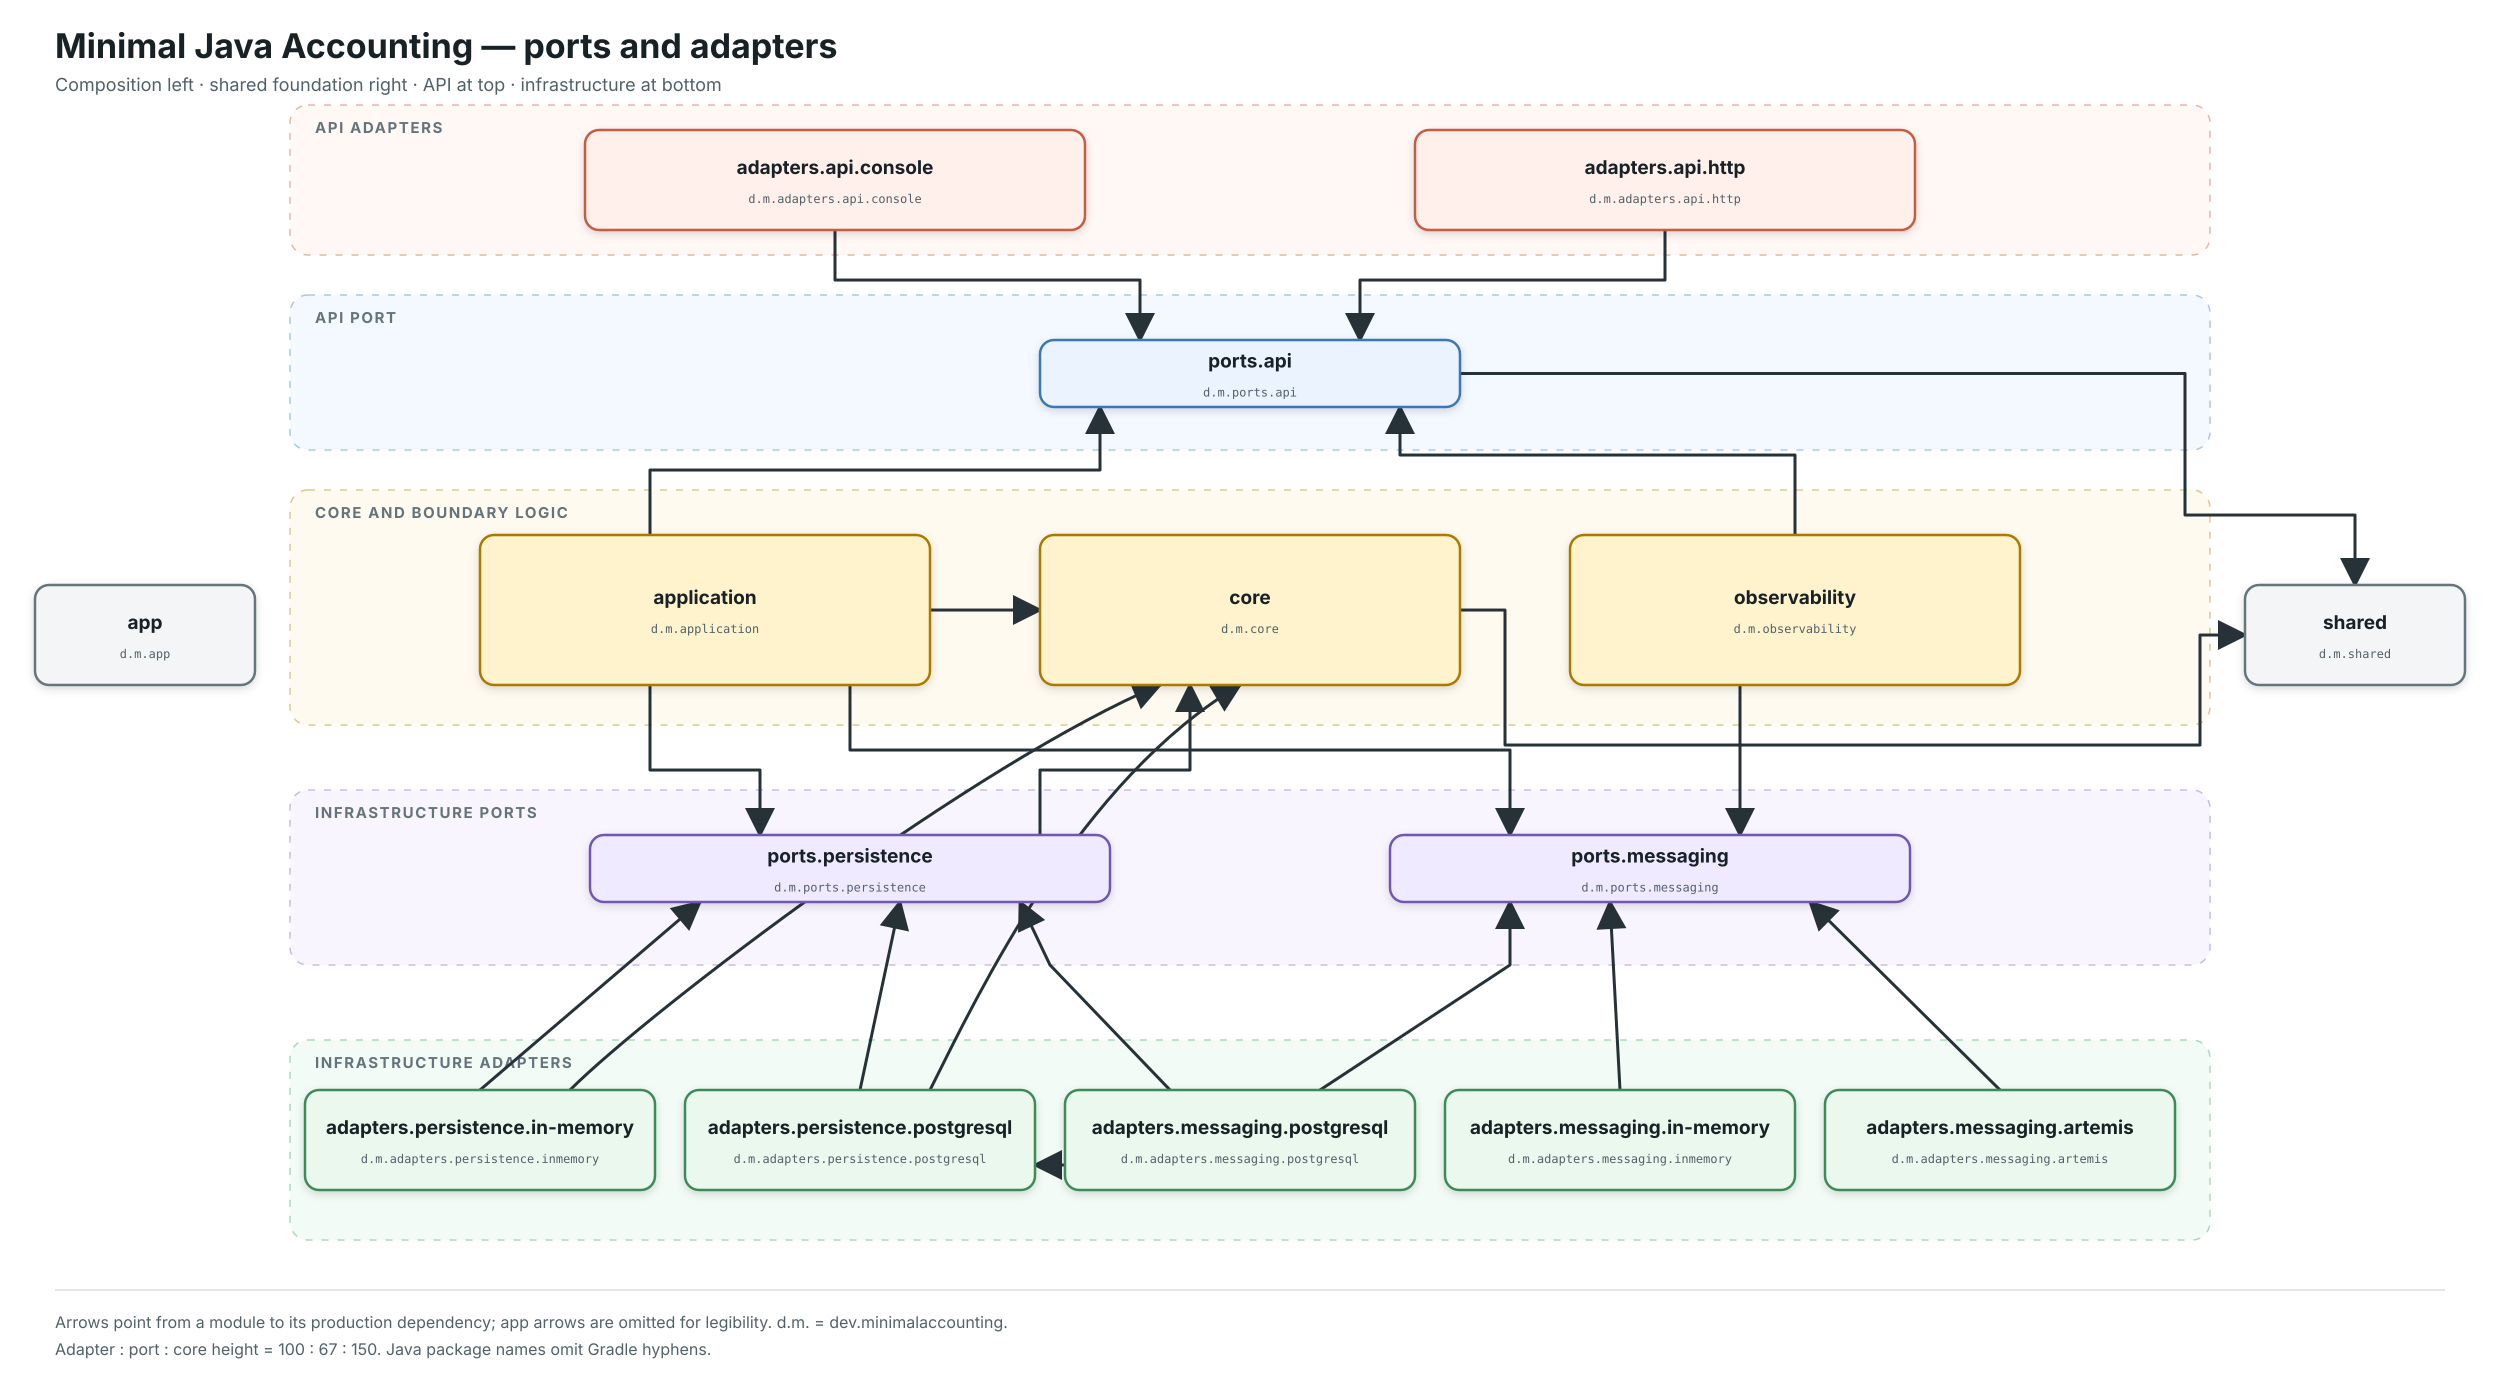
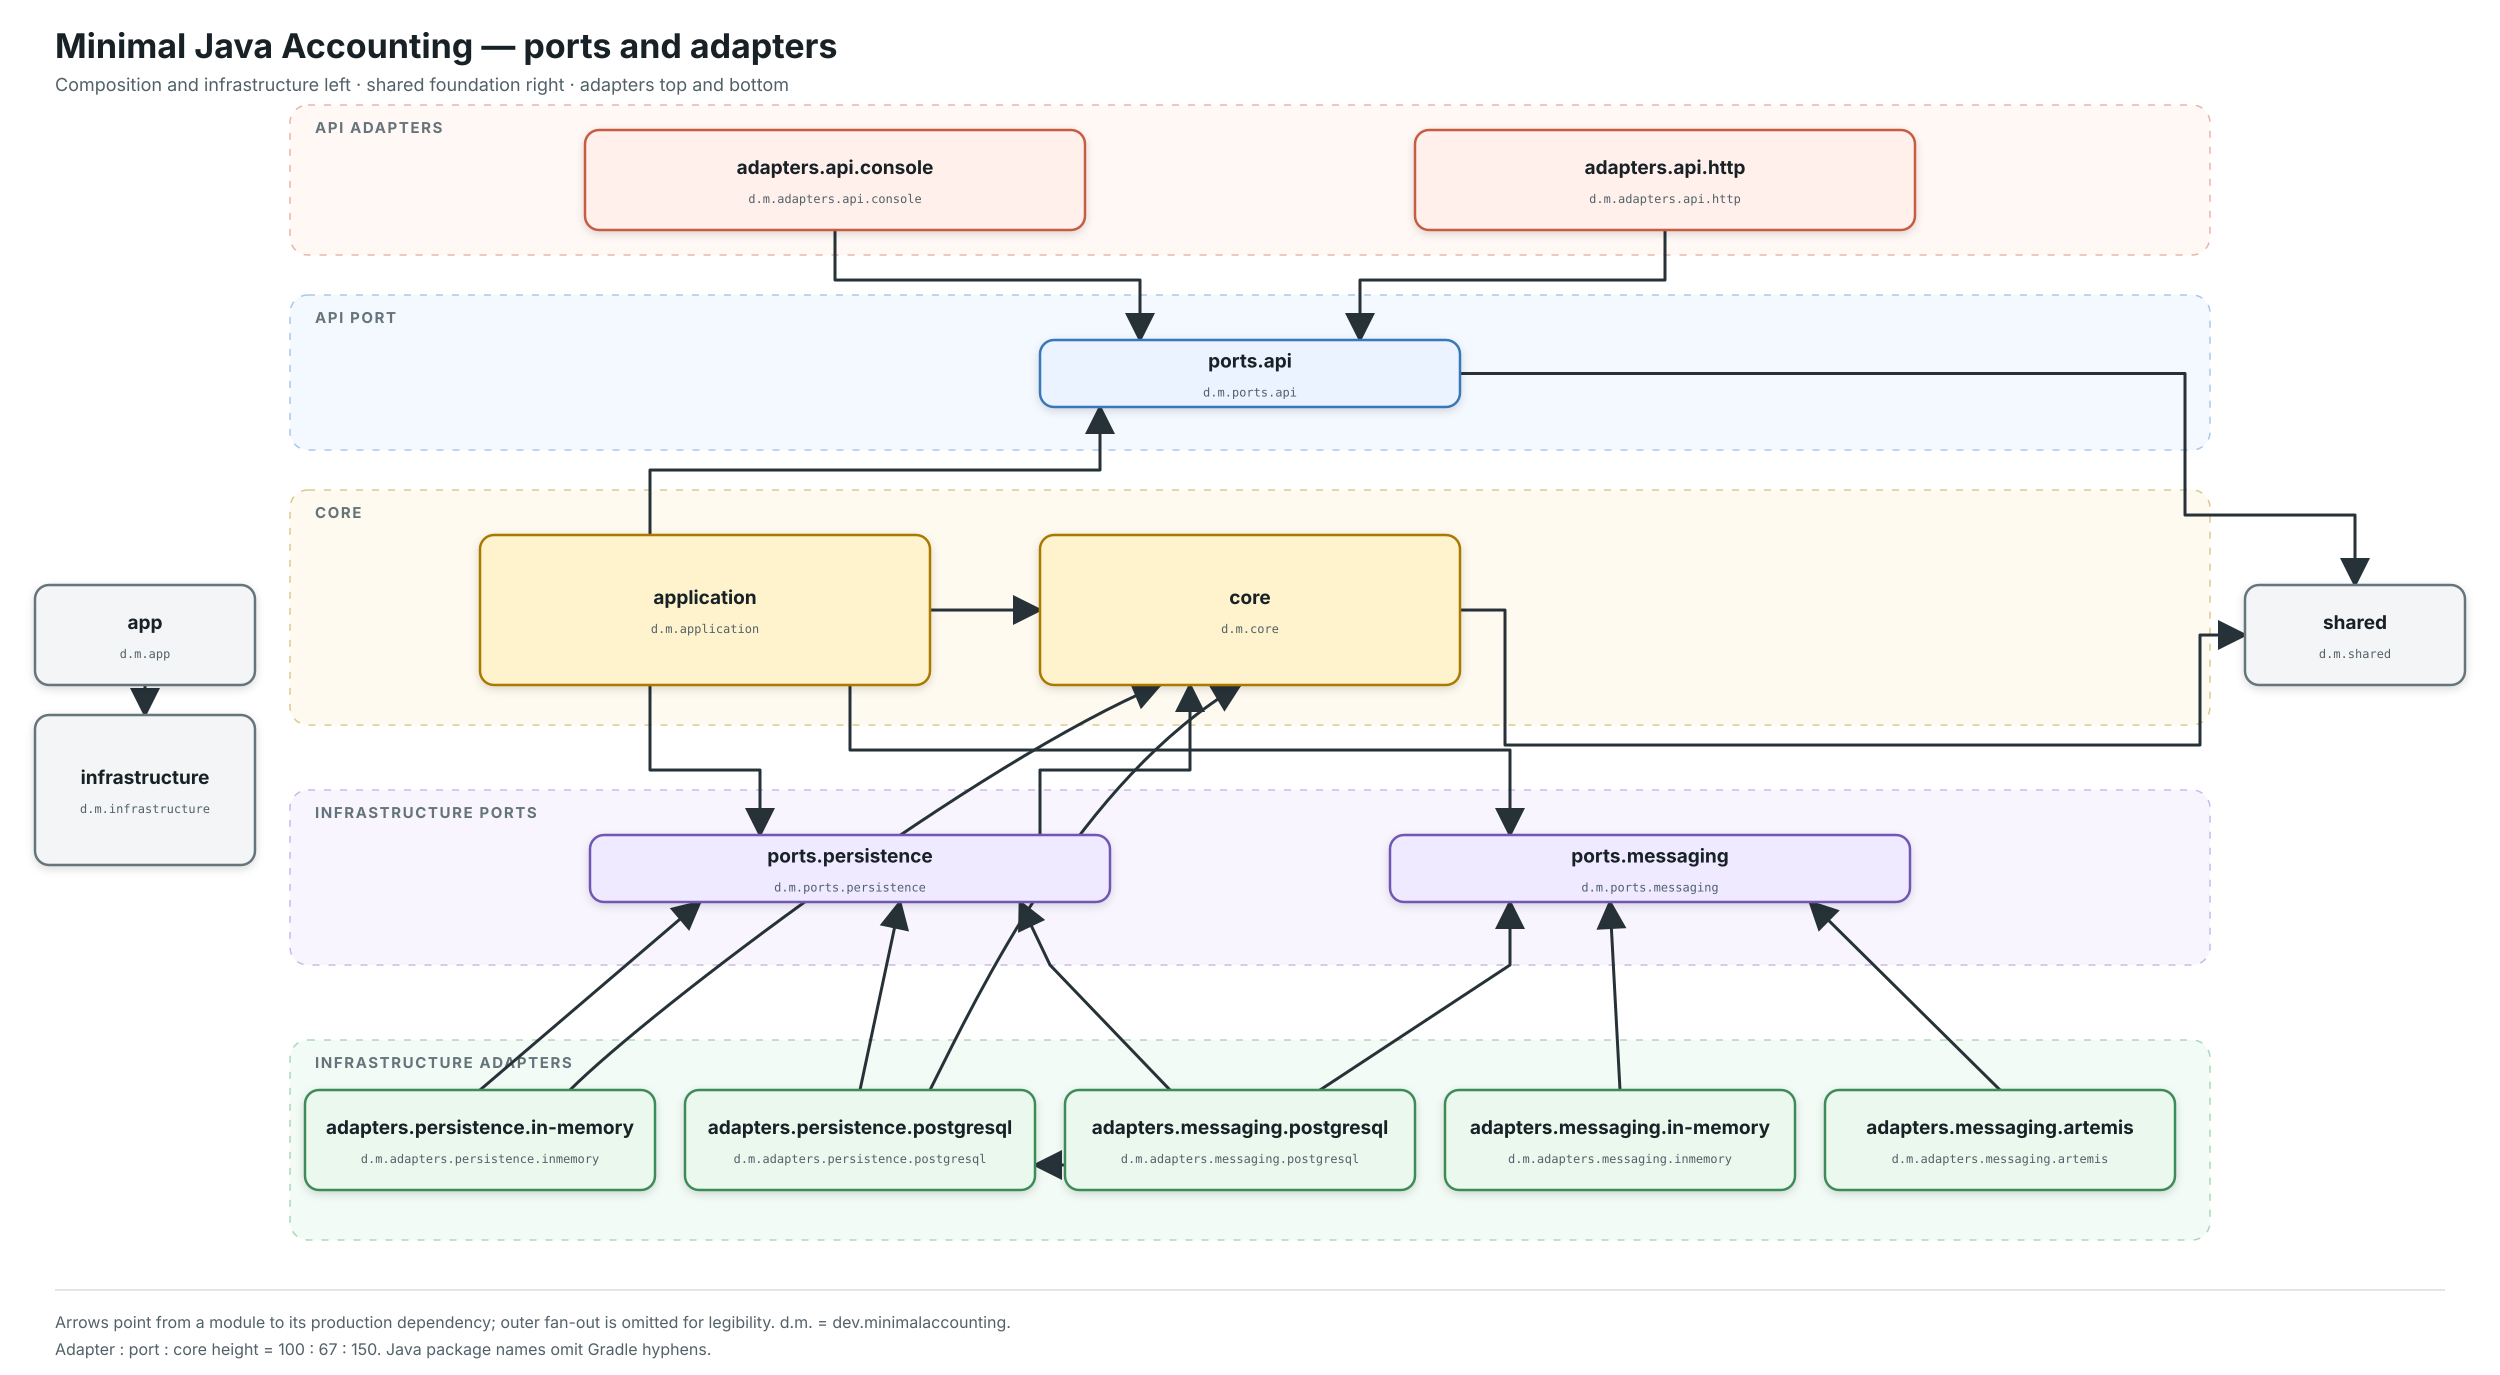
<svg xmlns="http://www.w3.org/2000/svg" width="2500" height="1375" viewBox="0 0 2500 1375" role="img" aria-labelledby="title description">
  <defs>
    <marker id="arrow" viewBox="0 0 10 10" refX="9" refY="5" markerWidth="10" markerHeight="10" orient="auto-start-reverse">
      <path d="M 0 0 L 10 5 L 0 10 z" fill="#263238" />
    </marker>
    <filter id="shadow" x="-20%" y="-20%" width="140%" height="140%">
      <feDropShadow dx="0" dy="3" stdDeviation="4" flood-color="#000000" flood-opacity="0.14" />
    </filter>
    <style>
      .canvas { fill: #ffffff; }
      .title { font: 700 34px -apple-system, BlinkMacSystemFont, "Segoe UI", sans-serif; fill: #172126; }
      .subtitle { font: 400 18px -apple-system, BlinkMacSystemFont, "Segoe UI", sans-serif; fill: #526168; }
      .layer-label { font: 700 15px -apple-system, BlinkMacSystemFont, "Segoe UI", sans-serif; letter-spacing: 1.6px; fill: #65747b; }
      .module { font: 700 19px -apple-system, BlinkMacSystemFont, "Segoe UI", sans-serif; fill: #172126; text-anchor: middle; }
      .package { font: 400 12px ui-monospace, SFMono-Regular, Menlo, Consolas, monospace; fill: #526168; text-anchor: middle; }
      .note { font: 400 16px -apple-system, BlinkMacSystemFont, "Segoe UI", sans-serif; fill: #526168; }
      .band { stroke-width: 1.5; stroke-dasharray: 7 9; rx: 18; }
      .node { stroke-width: 2.5; rx: 14; filter: url(#shadow); }
      .edge { fill: none; stroke: #263238; stroke-width: 3; marker-end: url(#arrow); stroke-linecap: round; stroke-linejoin: round; }
    </style>
  </defs>
  <rect class="canvas" x="0" y="0" width="2500" height="1375" />
  <text class="title" x="55" y="58">Minimal Java Accounting — ports and adapters</text>
-   <text class="subtitle" x="55" y="91">Composition left · shared foundation right · API at top · infrastructure at bottom</text>
+   <text class="subtitle" x="55" y="91">Composition and infrastructure left · shared foundation right · adapters top and bottom</text>
  <rect class="band" x="290" y="105" width="1920" height="150" fill="#fff8f5" stroke="#e7b5a8" />
  <text class="layer-label" x="315" y="133">API ADAPTERS</text>
  <rect class="band" x="290" y="295" width="1920" height="155" fill="#f4f8ff" stroke="#a9c7e8" />
  <text class="layer-label" x="315" y="323">API PORT</text>
  <rect class="band" x="290" y="490" width="1920" height="235" fill="#fffaf0" stroke="#dbc88f" />
-   <text class="layer-label" x="315" y="518">CORE AND BOUNDARY LOGIC</text>
+   <text class="layer-label" x="315" y="518">CORE</text>
  <rect class="band" x="290" y="790" width="1920" height="175" fill="#f8f5ff" stroke="#c8b9e8" />
  <text class="layer-label" x="315" y="818">INFRASTRUCTURE PORTS</text>
  <rect class="band" x="290" y="1040" width="1920" height="200" fill="#f2fbf5" stroke="#acd7b9" />
  <text class="layer-label" x="315" y="1068">INFRASTRUCTURE ADAPTERS</text>
+   <path class="edge" d="M 145 685 L 145 715" />
  <path class="edge" d="M 835 230 L 835 280 L 1140 280 L 1140 340" />
  <path class="edge" d="M 1665 230 L 1665 280 L 1360 280 L 1360 340" />
  <path class="edge" d="M 650 535 L 650 470 L 1100 470 L 1100 407" />
-   <path class="edge" d="M 1795 535 L 1795 455 L 1400 455 L 1400 407" />
  <path class="edge" d="M 1460 373.5 L 2185 373.5 L 2185 515 L 2355 515 L 2355 585" />
  <path class="edge" d="M 930 610 L 1040 610" />
  <path class="edge" d="M 1460 610 L 1505 610 L 1505 745 L 2200 745 L 2200 635 L 2245 635" />
  <path class="edge" d="M 650 685 L 650 770 L 760 770 L 760 835" />
  <path class="edge" d="M 850 685 L 850 750 L 1510 750 L 1510 835" />
-   <path class="edge" d="M 1740 685 L 1740 835" />
  <path class="edge" d="M 1040 835 L 1040 770 L 1190 770 L 1190 685" />
  <path class="edge" d="M 480 1090 L 700 902" />
  <path class="edge" d="M 860 1090 L 900 902" />
  <path class="edge" d="M 570 1090 C 650 1010 980 760 1160 685" />
  <path class="edge" d="M 930 1090 C 980 990 1080 780 1240 685" />
  <path class="edge" d="M 1170 1090 L 1050 965 L 1020 902" />
  <path class="edge" d="M 1320 1090 L 1510 965 L 1510 902" />
  <path class="edge" d="M 1065 1165 L 1035 1165" />
  <path class="edge" d="M 1620 1090 L 1610 902" />
  <path class="edge" d="M 2000 1090 L 1810 902" />
  <g>
    <rect class="node" x="35" y="585" width="220" height="100" fill="#f3f5f6" stroke="#65747b" />
    <text class="module" x="145" y="629">app</text>
    <text class="package" x="145" y="658">d.m.app</text>
+   </g>
+   <g>
+     <rect class="node" x="35" y="715" width="220" height="150" fill="#f3f5f6" stroke="#65747b" />
+     <text class="module" x="145" y="784">infrastructure</text>
+     <text class="package" x="145" y="813">d.m.infrastructure</text>
  </g>
  <g>
    <rect class="node" x="2245" y="585" width="220" height="100" fill="#f3f5f6" stroke="#65747b" />
    <text class="module" x="2355" y="629">shared</text>
    <text class="package" x="2355" y="658">d.m.shared</text>
  </g>
  <g>
    <rect class="node" x="585" y="130" width="500" height="100" fill="#fff0eb" stroke="#c65b43" />
    <text class="module" x="835" y="174">adapters.api.console</text>
    <text class="package" x="835" y="203">d.m.adapters.api.console</text>
  </g>
  <g>
    <rect class="node" x="1415" y="130" width="500" height="100" fill="#fff0eb" stroke="#c65b43" />
    <text class="module" x="1665" y="174">adapters.api.http</text>
    <text class="package" x="1665" y="203">d.m.adapters.api.http</text>
  </g>
  <g>
    <rect class="node" x="1040" y="340" width="420" height="67" fill="#eaf3ff" stroke="#3978b8" />
    <text class="module" x="1250" y="367.5">ports.api</text>
    <text class="package" x="1250" y="396.5">d.m.ports.api</text>
  </g>
  <g>
    <rect class="node" x="480" y="535" width="450" height="150" fill="#fff3cd" stroke="#a97900" />
    <text class="module" x="705" y="604">application</text>
    <text class="package" x="705" y="633">d.m.application</text>
  </g>
  <g>
    <rect class="node" x="1040" y="535" width="420" height="150" fill="#fff3cd" stroke="#a97900" />
    <text class="module" x="1250" y="604">core</text>
    <text class="package" x="1250" y="633">d.m.core</text>
-   </g>
-   <g>
-     <rect class="node" x="1570" y="535" width="450" height="150" fill="#fff3cd" stroke="#a97900" />
-     <text class="module" x="1795" y="604">observability</text>
-     <text class="package" x="1795" y="633">d.m.observability</text>
  </g>
  <g>
    <rect class="node" x="590" y="835" width="520" height="67" fill="#efeaff" stroke="#7157b5" />
    <text class="module" x="850" y="862.5">ports.persistence</text>
    <text class="package" x="850" y="891.5">d.m.ports.persistence</text>
  </g>
  <g>
    <rect class="node" x="1390" y="835" width="520" height="67" fill="#efeaff" stroke="#7157b5" />
    <text class="module" x="1650" y="862.5">ports.messaging</text>
    <text class="package" x="1650" y="891.5">d.m.ports.messaging</text>
  </g>
  <g>
    <rect class="node" x="305" y="1090" width="350" height="100" fill="#eaf8ee" stroke="#3e8b58" />
    <text class="module" x="480" y="1134">adapters.persistence.in-memory</text>
    <text class="package" x="480" y="1163">d.m.adapters.persistence.inmemory</text>
  </g>
  <g>
    <rect class="node" x="685" y="1090" width="350" height="100" fill="#eaf8ee" stroke="#3e8b58" />
    <text class="module" x="860" y="1134">adapters.persistence.postgresql</text>
    <text class="package" x="860" y="1163">d.m.adapters.persistence.postgresql</text>
  </g>
  <g>
    <rect class="node" x="1065" y="1090" width="350" height="100" fill="#eaf8ee" stroke="#3e8b58" />
    <text class="module" x="1240" y="1134">adapters.messaging.postgresql</text>
    <text class="package" x="1240" y="1163">d.m.adapters.messaging.postgresql</text>
  </g>
  <g>
    <rect class="node" x="1445" y="1090" width="350" height="100" fill="#eaf8ee" stroke="#3e8b58" />
    <text class="module" x="1620" y="1134">adapters.messaging.in-memory</text>
    <text class="package" x="1620" y="1163">d.m.adapters.messaging.inmemory</text>
  </g>
  <g>
    <rect class="node" x="1825" y="1090" width="350" height="100" fill="#eaf8ee" stroke="#3e8b58" />
    <text class="module" x="2000" y="1134">adapters.messaging.artemis</text>
    <text class="package" x="2000" y="1163">d.m.adapters.messaging.artemis</text>
  </g>
  <line x1="55" y1="1290" x2="2445" y2="1290" stroke="#d7dee1" stroke-width="1.5" />
-   <text class="note" x="55" y="1328">Arrows point from a module to its production dependency; app arrows are omitted for legibility. d.m. = dev.minimalaccounting.</text>
+   <text class="note" x="55" y="1328">Arrows point from a module to its production dependency; outer fan-out is omitted for legibility. d.m. = dev.minimalaccounting.</text>
  <text class="note" x="55" y="1355">Adapter : port : core height = 100 : 67 : 150. Java package names omit Gradle hyphens.</text>
</svg>
